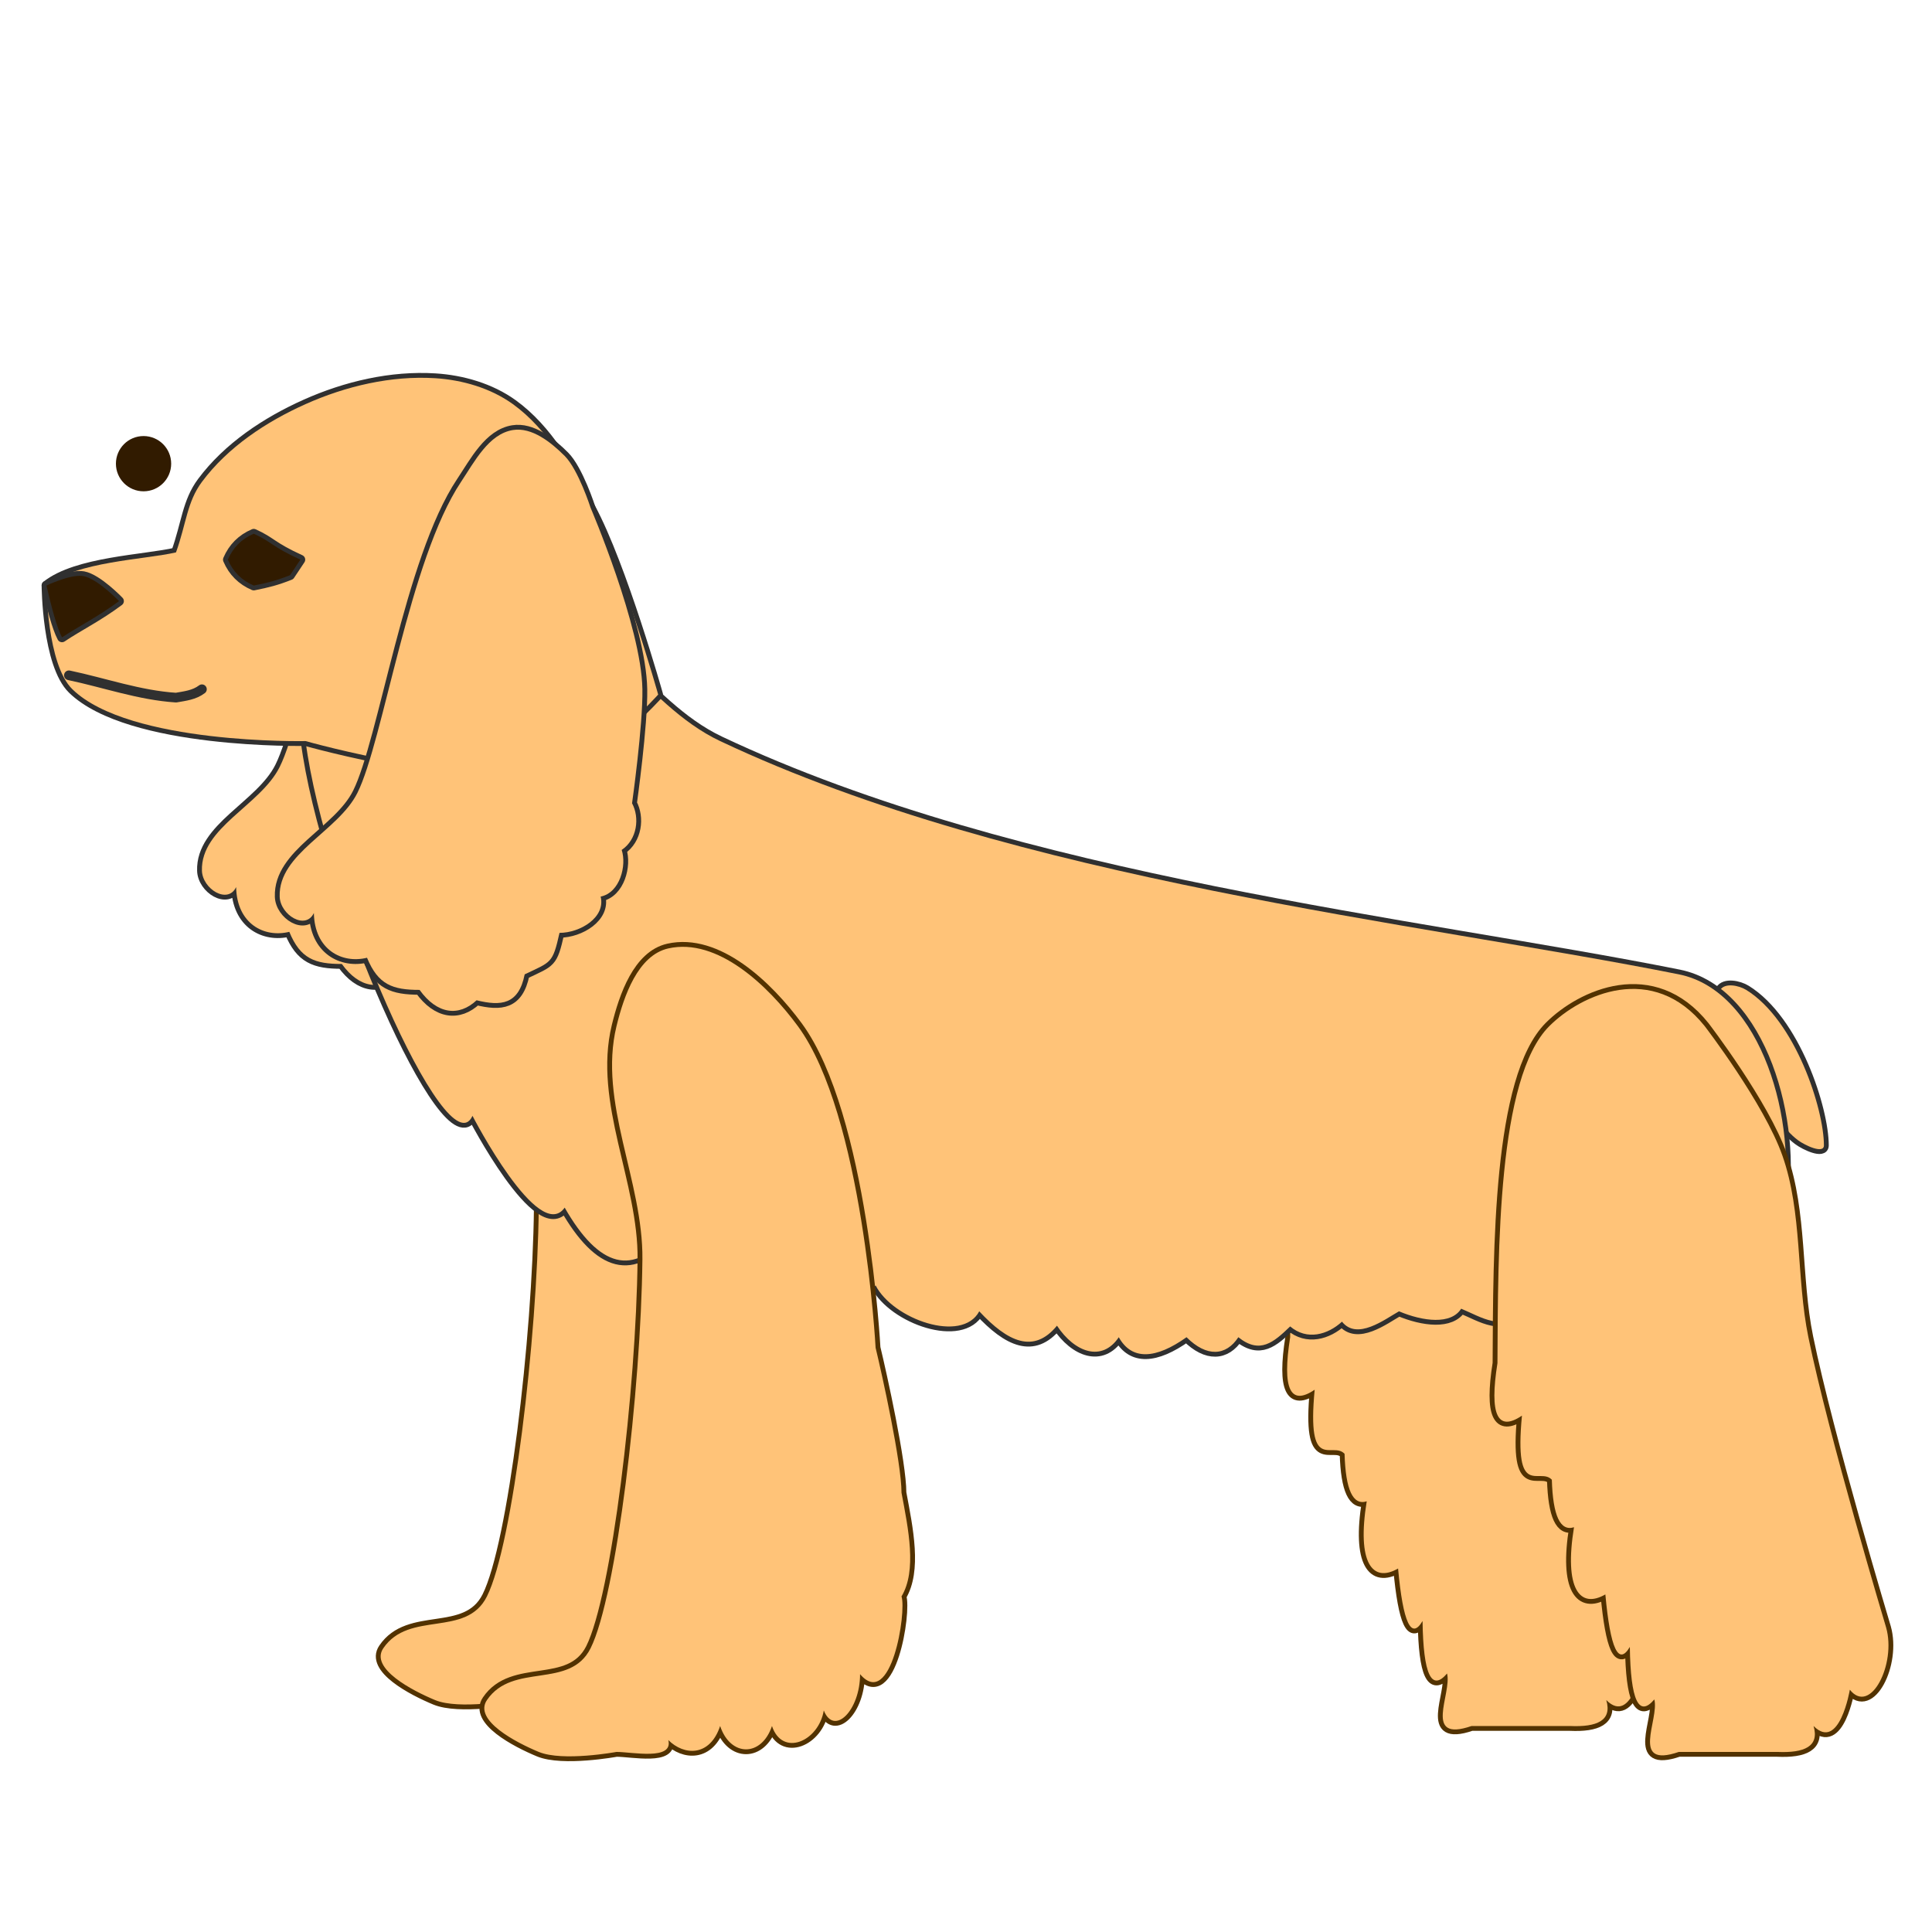
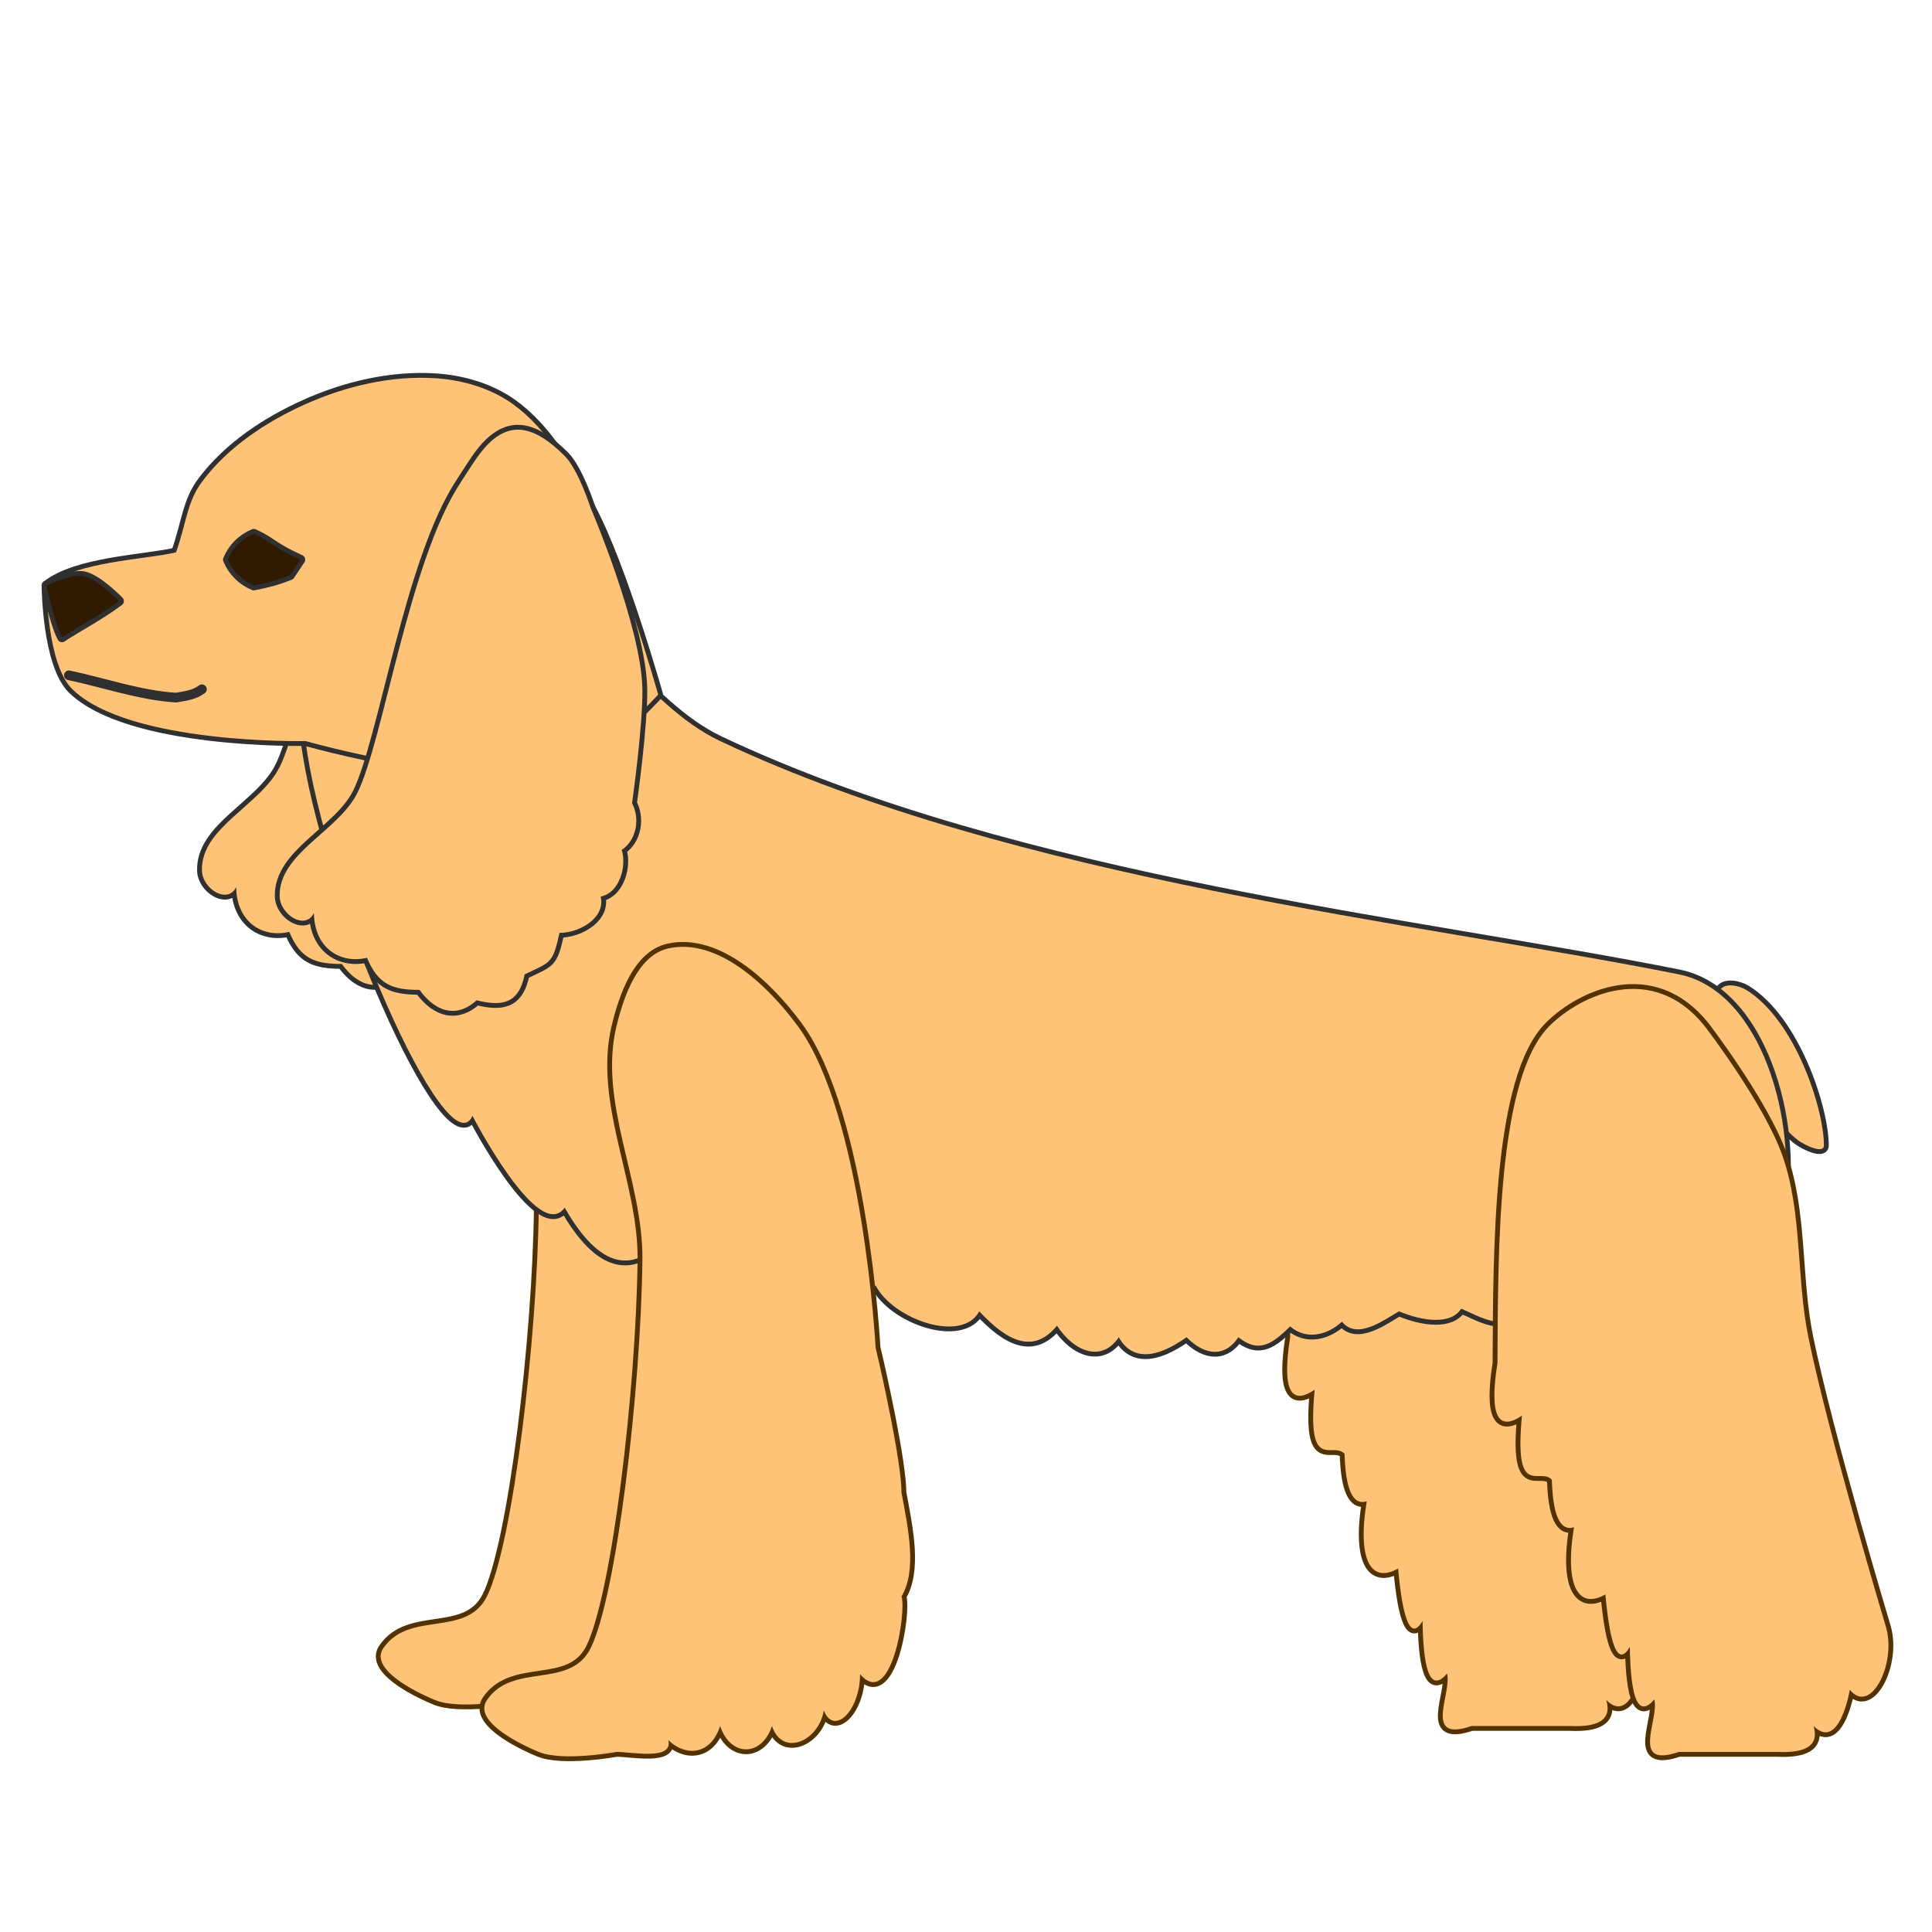
<svg xmlns="http://www.w3.org/2000/svg" width="100" height="100" viewBox="0 0 100 100" version="1.1" id="svg1">
  <defs id="defs1" />
  <g id="layer5">
    <path style="display:inline;fill:#ffc378;fill-opacity:1;stroke:#523200;stroke-width:0.5;stroke-linecap:round;stroke-linejoin:round;stroke-dasharray:none;stroke-opacity:1;paint-order:markers stroke fill" d="M 26.546,50.432 C 25.589,54.367 27.931,58.457 27.887,62.506 27.813,69.273 26.546,79.947 25.204,82.63 24.128,84.784 21.181,83.339 19.84,85.313 19.129,86.359 21.354,87.512 22.522,87.996 23.761,88.51 26.546,87.996 26.546,87.996 27.35,87.996 29.496,88.455 29.228,87.382 30.032,88.187 31.374,88.265 31.91,86.655 32.446,88.265 34.056,88.265 34.592,86.655 35.129,88.265 37.006,87.46 37.274,85.85 37.811,87.191 39.152,85.85 39.152,83.971 40.761,85.85 41.566,80.752 41.298,79.947 42.102,78.605 41.65,76.456 41.298,74.58 41.298,73.022 40.291,68.46 39.957,67.076 39.957,67.076 39.312,55.031 35.933,50.432 34.39,48.331 31.771,45.835 29.228,46.407 27.655,46.761 26.927,48.865 26.546,50.432 Z" id="path7" />
  </g>
  <g id="layer6" transform="translate(-6,-1)">
    <path style="display:inline;fill:#ffc378;fill-opacity:1;stroke:#523200;stroke-width:0.5;stroke-linecap:round;stroke-linejoin:round;stroke-dasharray:none;stroke-opacity:1;paint-order:markers stroke fill" d="M 69.461,51.774 C 66.779,54.457 66.809,63.376 66.779,69.214 66.356,71.886 66.779,72.792 68.047,71.932 67.632,76.306 68.956,74.571 69.594,75.248 69.648,77.116 70.03,77.935 70.741,77.708 70.224,80.883 71.033,81.953 72.364,81.186 72.622,83.994 73.045,84.9 73.631,83.903 73.67,86.666 74.093,87.572 74.899,86.62 75.166,87.657 73.621,90.211 76.167,89.338 H 81.263 C 82.67,89.4 83.451,89.054 83.141,87.996 84.482,89.338 85.018,86.118 85.018,86.118 86.091,87.46 87.432,84.776 86.896,82.898 86.896,82.898 83.911,72.952 82.872,67.873 82.239,64.775 82.567,61.435 81.531,58.481 80.584,55.779 77.508,51.774 77.508,51.774 74.826,48.42 71.113,50.121 69.461,51.774 Z" id="path8" transform="translate(6,1)" />
  </g>
  <g id="layer12">
    <path style="display:inline;fill:#ffc378;fill-opacity:1;stroke:#303030;stroke-width:0.5;stroke-linecap:round;stroke-linejoin:round;stroke-dasharray:none;stroke-opacity:1;paint-order:markers stroke fill" d="M 26.546,24.942 C 26.546,24.942 29.174,31.078 29.228,34.333 29.259,36.204 28.691,40.236 28.691,40.236 29.095,40.977 28.96,42.114 28.155,42.651 28.423,43.456 28.066,44.867 27.065,45.066 27.334,46.139 26.009,46.944 24.936,46.944 24.579,48.544 24.51,48.431 23.134,49.09 22.82,50.667 21.905,50.741 20.645,50.432 19.731,51.289 18.608,51.168 17.694,49.895 16.298,49.895 15.548,49.627 14.974,48.231 13.671,48.554 12.259,47.813 12.222,45.914 11.793,46.823 10.481,46.017 10.452,45.066 10.384,42.831 13.476,41.699 14.476,39.699 15.817,37.016 17.158,27.625 19.84,23.6 20.541,22.548 21.274,21.12 22.522,20.917 23.509,20.757 24.498,21.552 25.204,22.259 25.911,22.966 26.546,24.942 26.546,24.942 Z" id="path6" />
  </g>
  <g id="layer1" style="display:inline">
    <path style="display:inline;fill:#ffc378;fill-opacity:1;stroke:#303030;stroke-width:0.5;stroke-linecap:round;stroke-linejoin:round;stroke-dasharray:none;stroke-opacity:1;paint-order:markers stroke fill" d="M 89.042,51.237 C 89.277,50.856 90.002,51.002 90.383,51.237 92.934,52.814 94.406,57.408 94.406,59.286 94.406,59.742 93.43,59.291 93.065,59.018 91.527,57.868 91.259,55.629 90.383,53.92 89.926,53.03 88.516,52.088 89.042,51.237 Z" id="path9" />
  </g>
  <g id="layer11">
    <path style="display:inline;fill:#ffc378;fill-opacity:1;stroke:#303030;stroke-width:0.5;stroke-linecap:round;stroke-linejoin:round;stroke-dasharray:none;stroke-opacity:1;paint-order:markers stroke fill" d="M 15.817,38.358 C 16.801,46.038 23.164,60.608 24.456,57.755 24.456,57.755 27.887,64.411 29.228,62.506 31.016,65.637 32.804,66.084 34.592,63.848 36.38,66.978 38.169,67.425 39.957,65.189 41.745,68.32 43.533,68.767 45.321,66.531 46.217,68.282 49.796,69.55 50.686,67.873 52.16,69.457 53.506,70.09 54.709,68.617 55.62,69.997 57.035,70.519 57.908,69.214 58.587,70.435 59.831,70.341 61.415,69.214 62.458,70.258 63.461,70.188 64.097,69.214 65.218,70.112 65.929,69.471 66.779,68.655 67.65,69.397 68.726,69.084 69.461,68.409 70.241,69.394 71.669,68.292 72.412,67.873 73.663,68.401 75.108,68.574 75.63,67.738 76.694,68.179 77.751,68.936 78.849,67.873 78.849,67.873 85.41,67.945 88.237,66.531 89.933,65.682 91.914,64.372 92.26,62.506 93.064,58.176 91.213,51.296 86.896,50.432 73.485,47.749 52.668,45.627 37.274,38.358 33.232,36.449 30.876,31.418 26.546,30.308 23.483,29.523 19.454,29.477 17.158,31.65 15.502,33.217 15.527,36.096 15.817,38.358 Z" id="path3" />
  </g>
  <g id="layer10" style="display:inline">
    <path style="display:inline;fill:#ffc378;fill-opacity:1;stroke:#303030;stroke-width:0.5;stroke-linecap:round;stroke-linejoin:round;stroke-dasharray:none;stroke-opacity:1;paint-order:markers stroke fill" d="M 22.522,19.576 C 20.247,19.434 17.898,19.986 15.817,20.917 13.776,21.83 11.787,23.148 10.452,24.942 9.679,25.982 9.647,27.088 9.111,28.591 7.502,28.967 3.967,29.059 2.405,30.308 2.405,30.308 2.426,34.388 3.747,35.675 6.699,38.551 15.817,38.358 15.817,38.358 15.817,38.358 24.91,40.94 29.228,39.699 31.189,39.136 34.067,35.951 34.067,35.951 34.067,35.951 32.197,29.299 30.569,26.283 29.506,24.316 28.359,22.225 26.546,20.917 25.399,20.09 23.933,19.663 22.522,19.576 Z" id="path1" />
  </g>
  <g id="layer4" style="display:inline">
    <path style="display:inline;fill:#ffc378;fill-opacity:1;stroke:#303030;stroke-width:0.5;stroke-linecap:round;stroke-linejoin:round;stroke-dasharray:none;stroke-opacity:1;paint-order:markers stroke fill" d="M 30.569,26.283 C 30.569,26.283 33.197,32.419 33.251,35.675 33.282,37.546 32.715,41.578 32.715,41.578 33.118,42.318 32.983,43.456 32.178,43.992 32.446,44.797 32.089,46.208 31.089,46.407 31.357,47.48 30.032,48.285 28.96,48.285 28.602,49.886 28.533,49.773 27.158,50.432 26.843,52.009 25.928,52.083 24.668,51.774 23.754,52.63 22.632,52.509 21.718,51.237 20.321,51.237 19.572,50.969 18.997,49.573 17.694,49.895 16.282,49.154 16.246,47.256 15.817,48.165 14.505,47.358 14.476,46.407 14.407,44.172 17.499,43.041 18.499,41.041 19.84,38.358 21.181,28.967 23.863,24.942 24.565,23.889 25.297,22.461 26.546,22.259 27.532,22.099 28.521,22.893 29.228,23.6 29.935,24.307 30.569,26.283 30.569,26.283 Z" id="path2" />
  </g>
  <g id="layer3" style="display:inline">
    <path style="display:inline;fill:#ffc378;fill-opacity:1;stroke:#523200;stroke-width:0.5;stroke-linecap:round;stroke-linejoin:round;stroke-dasharray:none;stroke-opacity:1;paint-order:markers stroke fill" d="M 80.19,53.115 C 77.508,55.798 77.538,64.718 77.508,70.556 77.085,73.227 77.508,74.133 78.776,73.273 78.361,77.647 79.685,75.913 80.323,76.59 80.377,78.457 80.759,79.277 81.47,79.049 80.953,82.224 81.762,83.294 83.093,82.527 83.351,85.336 83.773,86.242 84.36,85.245 84.399,88.008 84.822,88.913 85.628,87.962 85.895,88.998 84.35,91.553 86.896,90.679 H 91.992 C 93.399,90.742 94.18,90.395 93.87,89.338 95.211,90.679 95.747,87.46 95.747,87.46 96.82,88.801 98.161,86.118 97.625,84.24 97.625,84.24 94.64,74.294 93.601,69.214 92.968,66.116 93.296,62.777 92.26,59.823 91.313,57.121 88.237,53.115 88.237,53.115 85.555,49.761 81.842,51.463 80.19,53.115 Z" id="path14" />
  </g>
  <g id="layer2" style="display:inline">
    <path style="display:inline;fill:#ffc378;fill-opacity:1;stroke:#523200;stroke-width:0.5;stroke-linecap:round;stroke-linejoin:round;stroke-dasharray:none;stroke-opacity:1;paint-order:markers stroke fill" d="M 31.91,53.115 C 30.953,57.05 33.295,61.14 33.251,65.189 33.177,71.956 31.91,82.63 30.569,85.313 29.492,87.467 26.546,86.022 25.204,87.996 24.494,89.042 26.718,90.195 27.887,90.679 29.126,91.193 31.91,90.679 31.91,90.679 32.715,90.679 34.86,91.138 34.592,90.065 35.397,90.87 36.738,90.948 37.274,89.338 37.811,90.948 39.42,90.948 39.957,89.338 40.493,90.948 42.371,90.143 42.639,88.533 43.175,89.874 44.517,88.533 44.517,86.655 46.126,88.533 46.931,83.435 46.662,82.63 47.467,81.288 47.014,79.139 46.662,77.264 46.662,75.705 45.656,71.143 45.321,69.759 45.321,69.759 44.677,57.714 41.298,53.115 39.754,51.014 37.135,48.518 34.592,49.09 33.02,49.444 32.291,51.548 31.91,53.115 Z" id="path5" />
  </g>
  <g id="layer9">
    <path style="display:inline;fill:none;fill-opacity:1;stroke:#303030;stroke-width:0.5;stroke-linecap:round;stroke-linejoin:round;stroke-dasharray:none;stroke-opacity:1;paint-order:markers stroke fill" d="M 3.566,34.953 C 5.414,35.342 7.208,35.985 9.111,36.109 9.578,36.026 10.056,35.977 10.452,35.675" id="path12" />
  </g>
  <g id="layer8">
    <path style="display:inline;fill:#311b00;fill-opacity:1;stroke:#303030;stroke-width:0.5;stroke-linecap:round;stroke-linejoin:round;stroke-dasharray:none;stroke-opacity:1;paint-order:markers stroke fill" d="M 2.405,30.308 C 2.405,30.308 3.667,29.702 4.313,29.82 5.052,29.954 6.161,31.113 6.161,31.113 5.088,31.918 4.013,32.446 3.21,32.991 2.941,32.48 2.674,31.461 2.405,30.308 Z" id="path10" />
  </g>
  <g id="layer7">
-     <circle style="display:inline;fill:#311b00;fill-opacity:1;stroke:none;stroke-width:1.43;stroke-linecap:round;stroke-linejoin:round;stroke-dasharray:none;stroke-opacity:1;paint-order:markers stroke fill" id="path15" cx="7.43" cy="24" r="1.43" />
+     <circle style="display:none;fill:#311b00;fill-opacity:1;stroke:none;stroke-width:1.43;stroke-linecap:round;stroke-linejoin:round;stroke-dasharray:none;stroke-opacity:1;paint-order:markers stroke fill" id="path15" cx="7.43" cy="24" r="1.43" />
    <path style="display:inline;fill:#311b00;fill-opacity:1;stroke:#303030;stroke-width:0.5;stroke-linecap:round;stroke-linejoin:round;stroke-dasharray:none;stroke-opacity:1;paint-order:markers stroke fill" d="M 13.134,27.625 C 14.068,28.047 14.06,28.289 15.548,28.967 L 15.012,29.772 C 14.31,30.051 13.869,30.161 13.134,30.308 12.509,30.04 12.061,29.593 11.793,28.967 12.061,28.341 12.509,27.893 13.134,27.625 Z" id="path11" />
  </g>
</svg>
